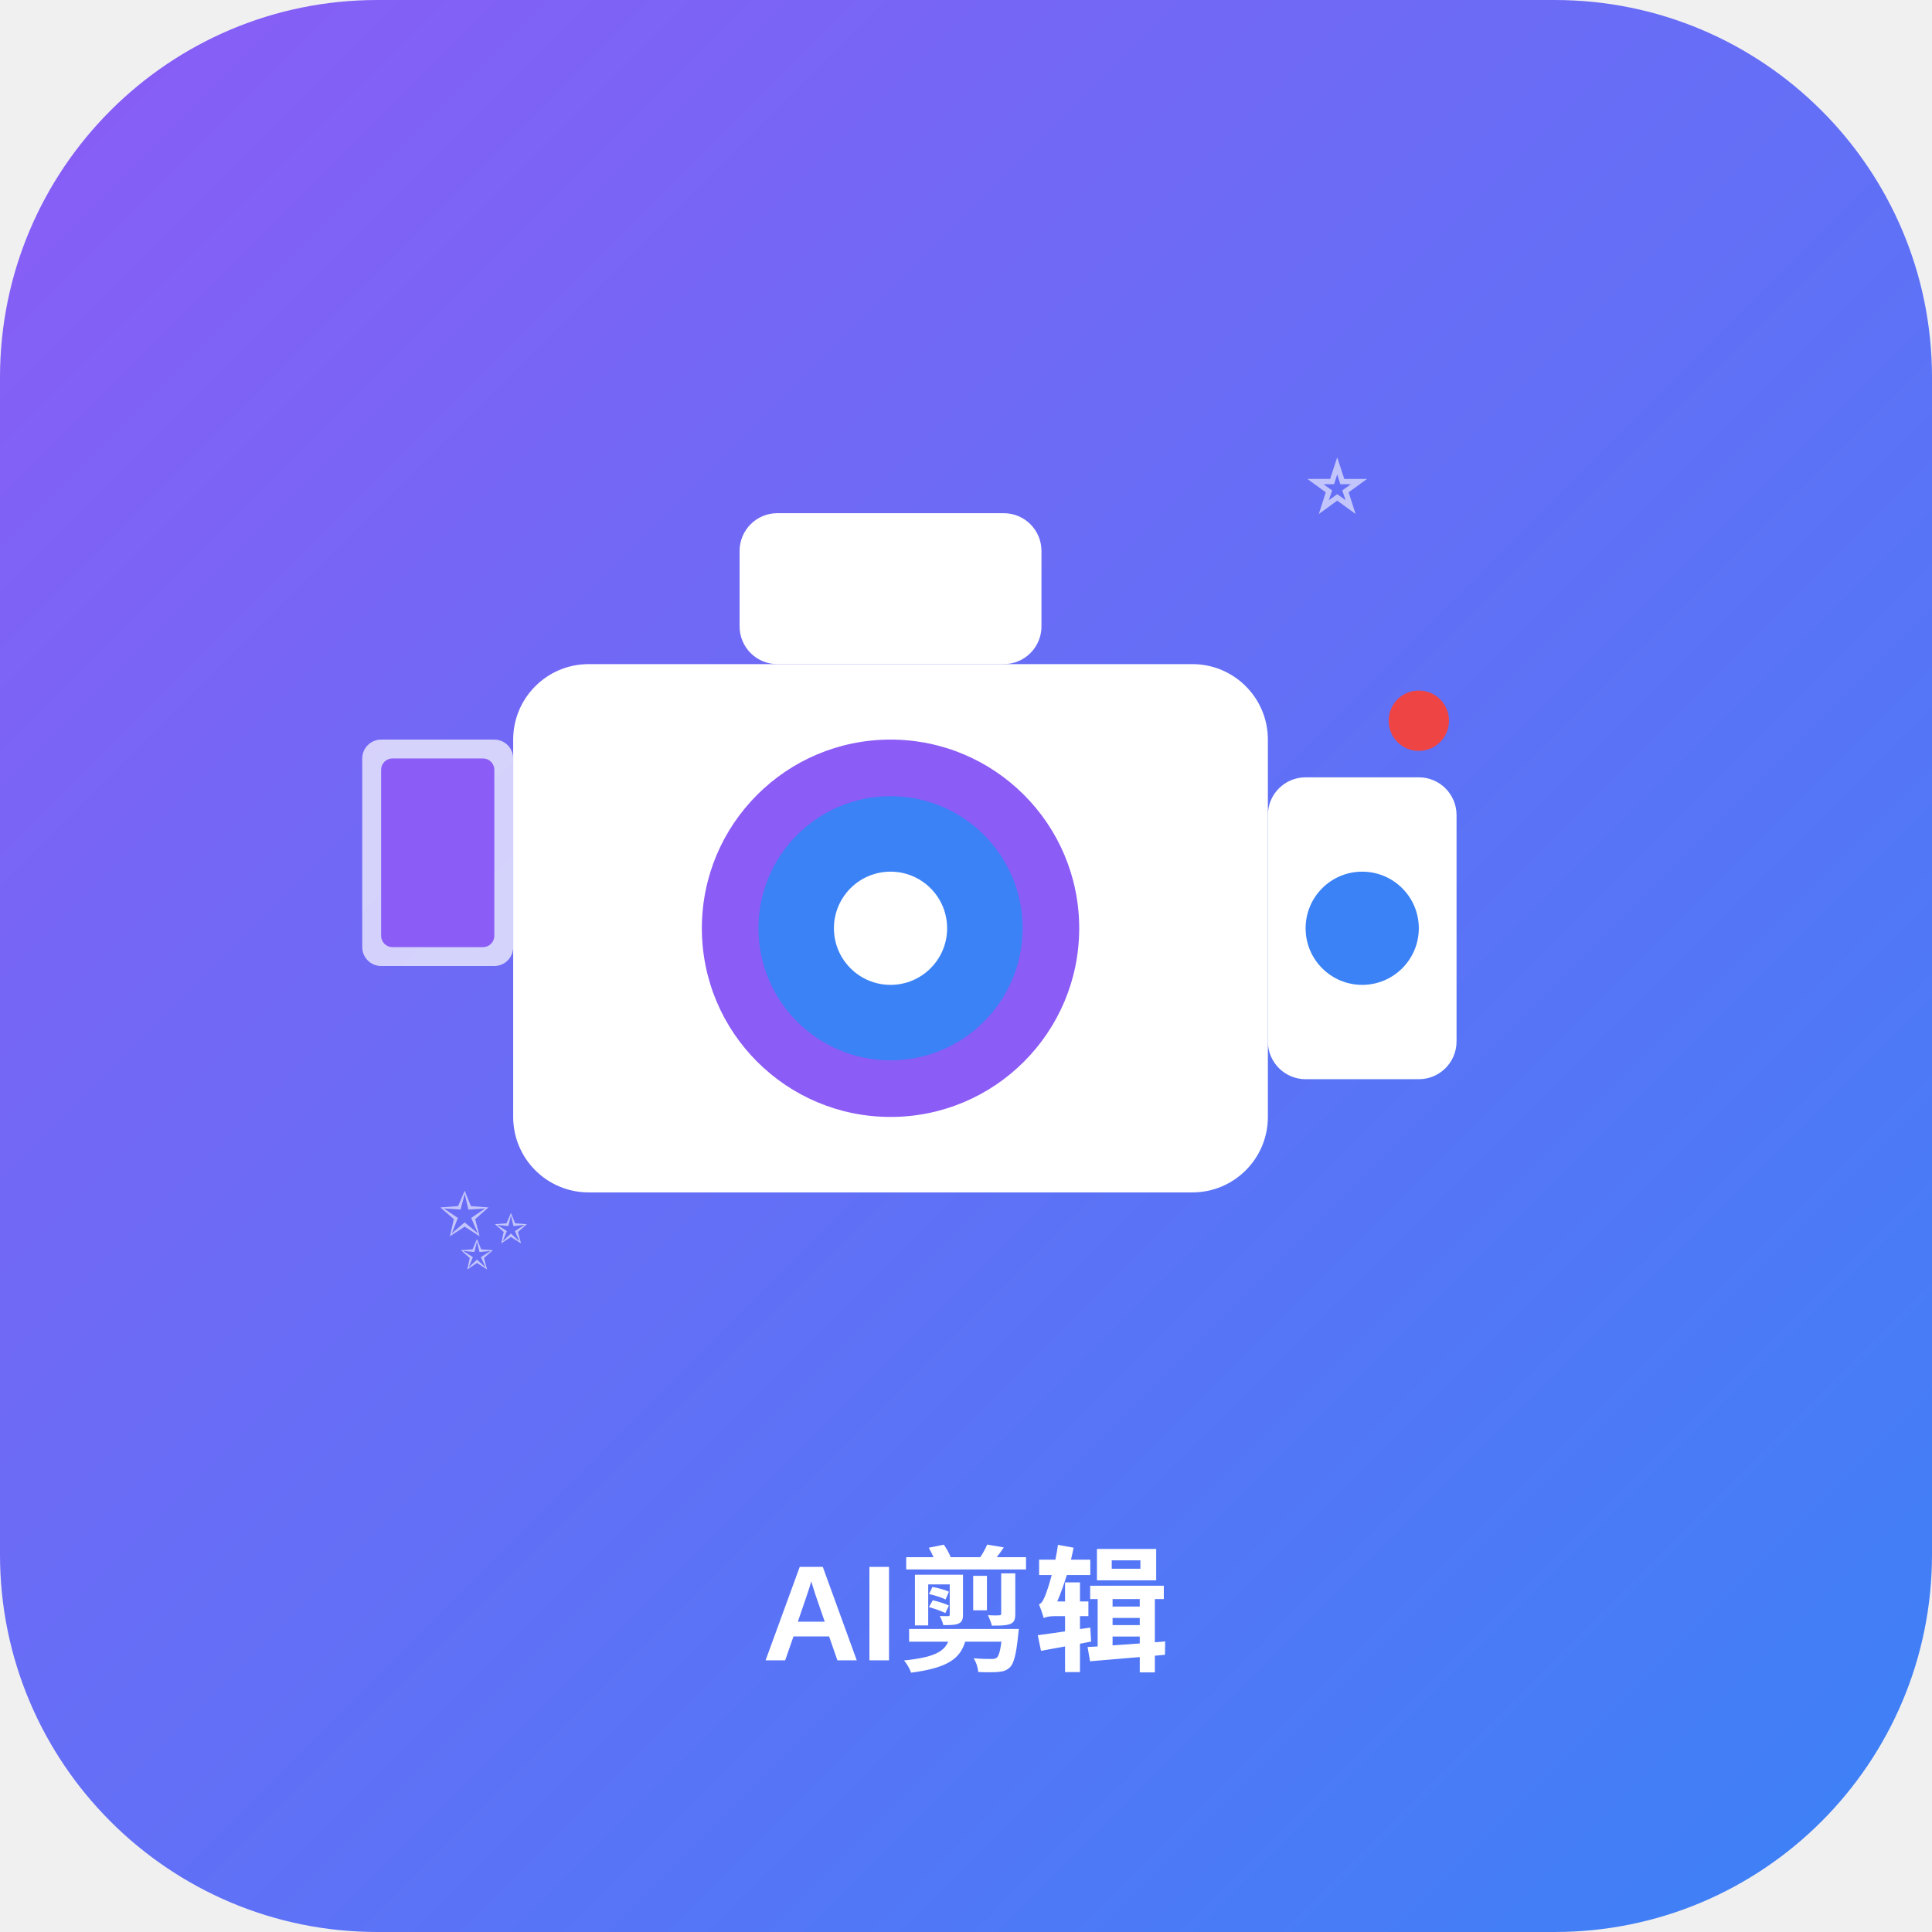
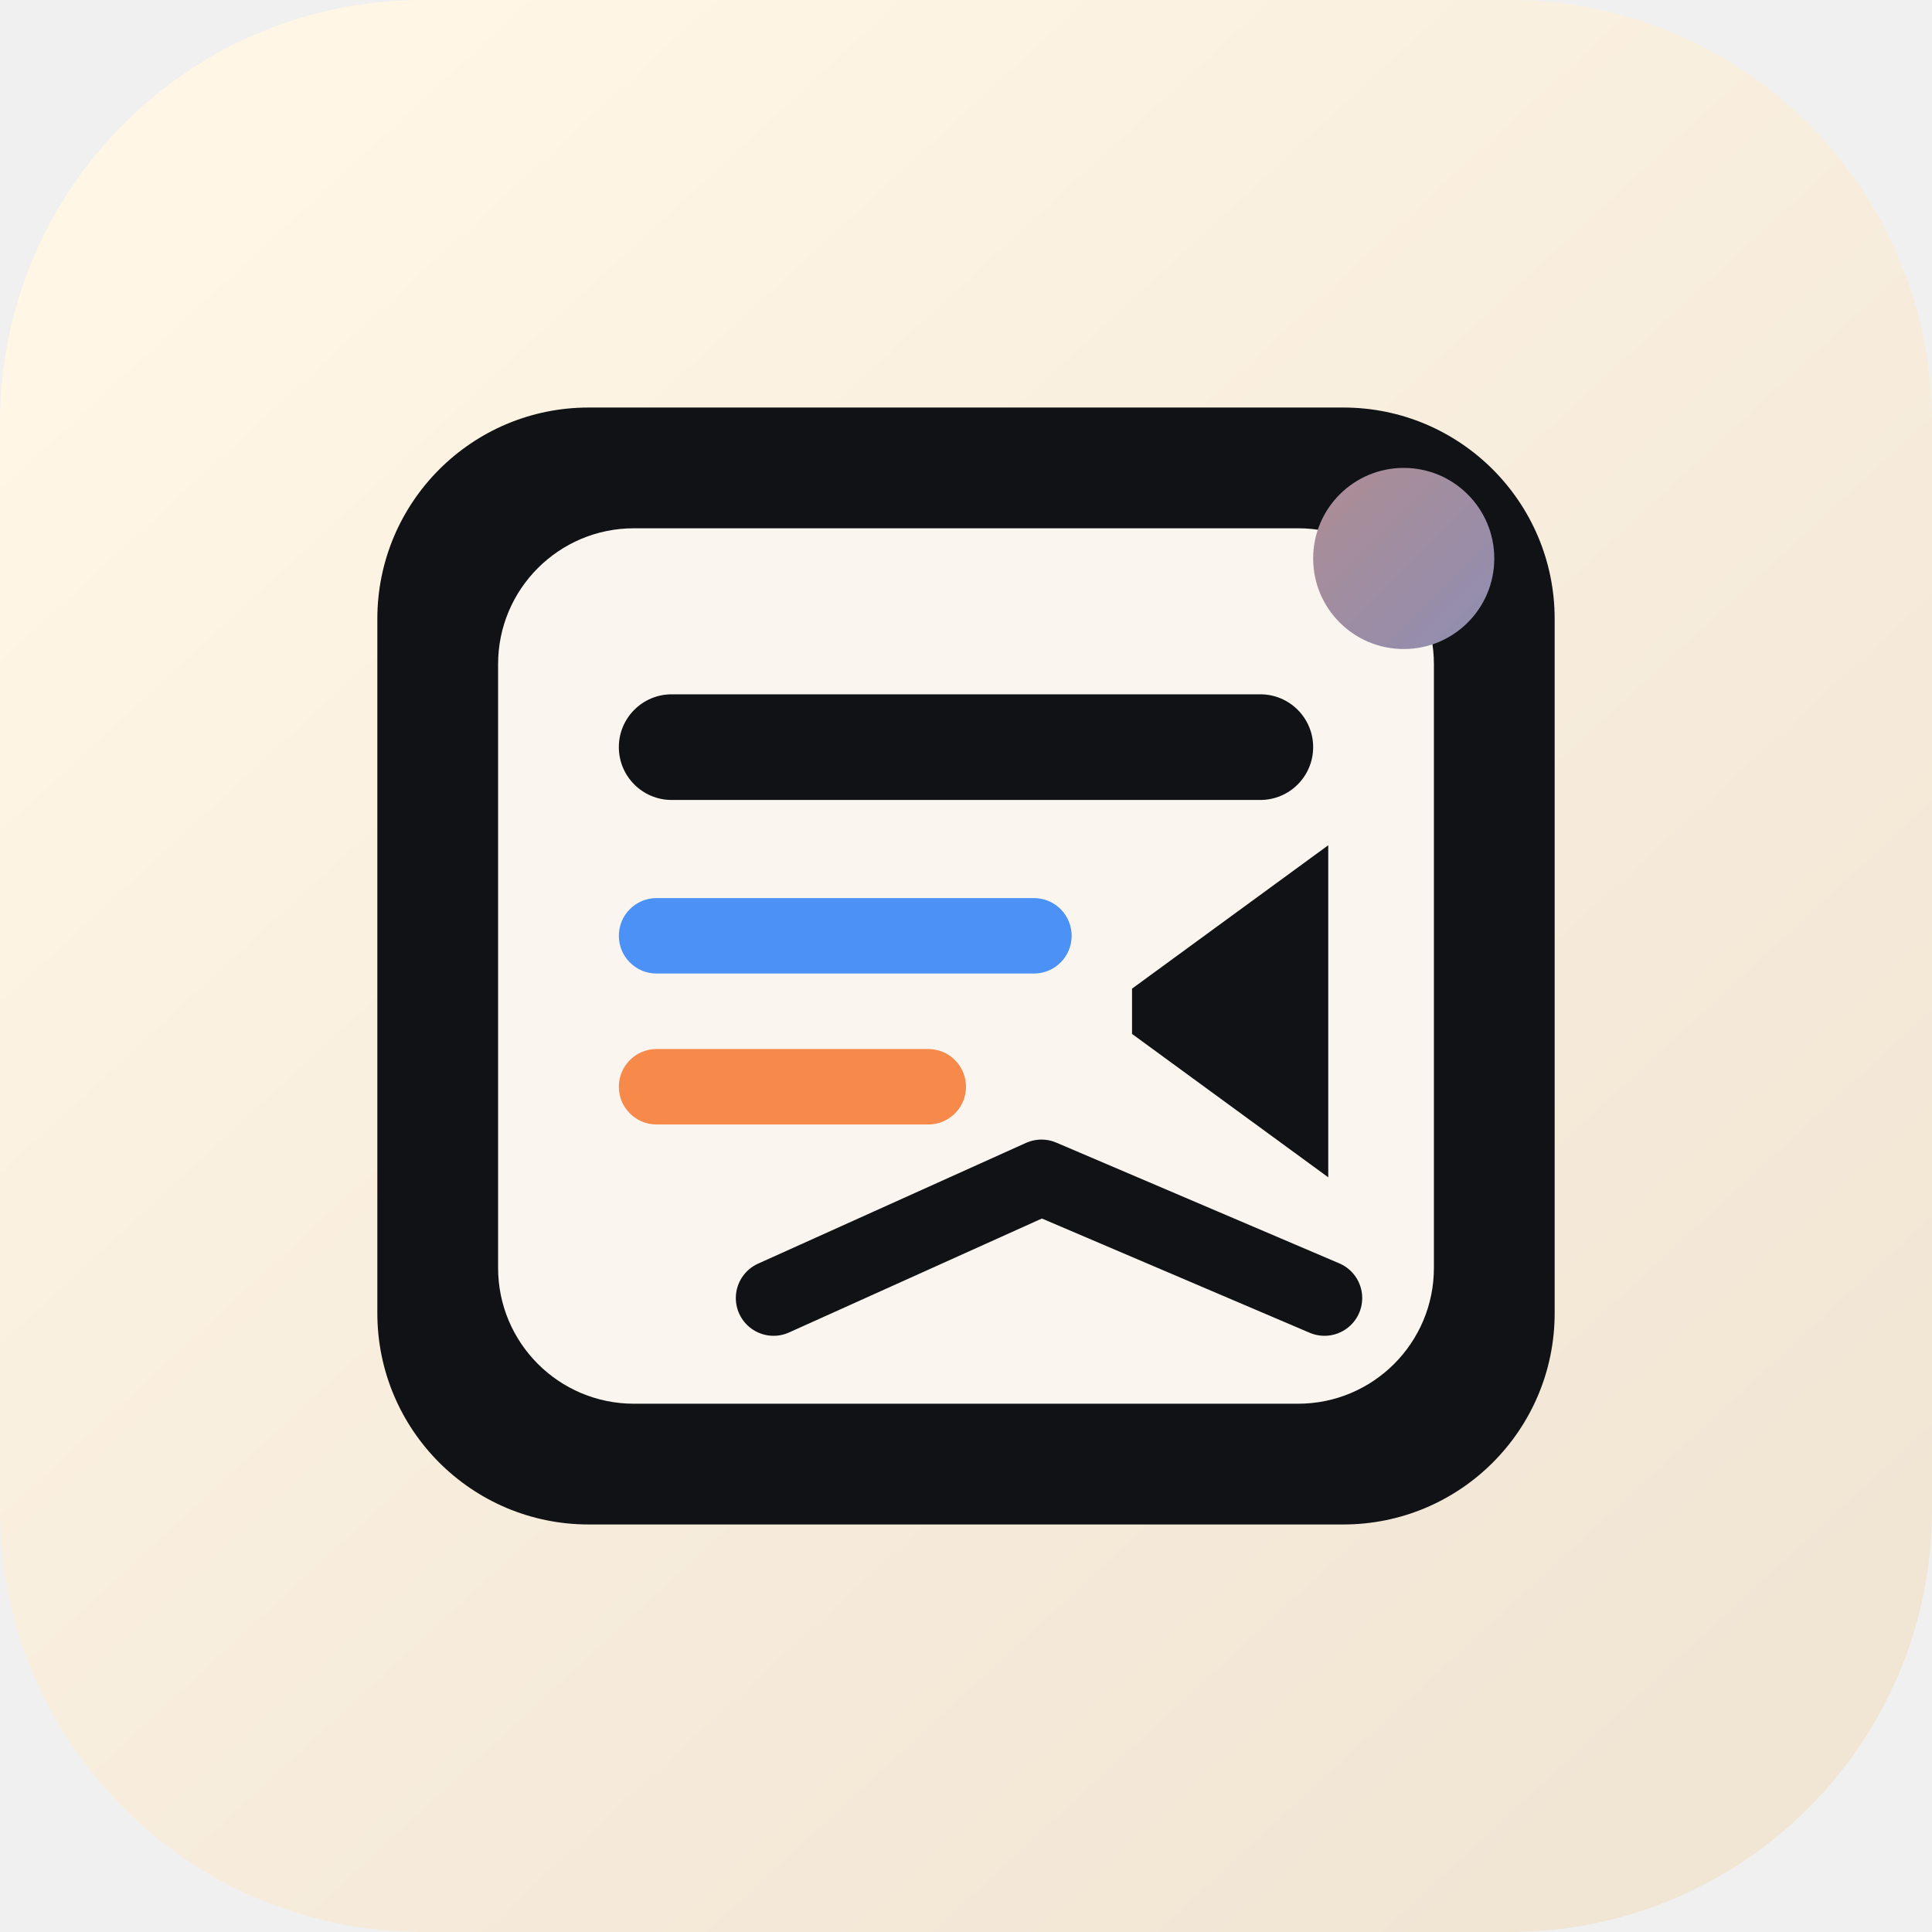
- <svg xmlns="http://www.w3.org/2000/svg" width="512" height="512" viewBox="0 0 512 512">
+ <svg xmlns="http://www.w3.org/2000/svg" width="512" height="512" viewBox="0 0 512 512" fill="none">
  <defs>
-     <linearGradient id="grad1" x1="0%" y1="0%" x2="100%" y2="100%">
-       <stop offset="0%" style="stop-color:#8B5CF6;stop-opacity:1" />
-       <stop offset="100%" style="stop-color:#3B82F6;stop-opacity:1" />
+     <linearGradient id="bg" x1="64" y1="48" x2="448" y2="464" gradientUnits="userSpaceOnUse">
+       <stop stop-color="#FFF6E5" />
+       <stop offset="1" stop-color="#F1E5D4" />
+     </linearGradient>
+     <linearGradient id="accent" x1="124" y1="124" x2="388" y2="388" gradientUnits="userSpaceOnUse">
+       <stop stop-color="#F7894A" />
+       <stop offset="1" stop-color="#4B91F6" />
    </linearGradient>
  </defs>
-   <rect width="512" height="512" rx="100" fill="url(#grad1)" />
-   <g transform="translate(96, 96)">
-     <rect x="40" y="80" width="200" height="140" rx="20" fill="white" />
-     <circle cx="140" cy="150" r="50" fill="#8B5CF6" />
-     <circle cx="140" cy="150" r="35" fill="#3B82F6" />
-     <circle cx="140" cy="150" r="15" fill="white" />
-     <rect x="100" y="40" width="80" height="40" rx="10" fill="white" />
-     <rect x="0" y="100" width="40" height="60" rx="5" fill="white" opacity="0.7" />
-     <rect x="5" y="105" width="30" height="50" rx="3" fill="#8B5CF6" />
-     <rect x="240" y="110" width="50" height="80" rx="10" fill="white" />
-     <circle cx="265" cy="150" r="15" fill="#3B82F6" />
-     <circle cx="280" cy="95" r="8" fill="#EF4444">
-       <animate attributeName="opacity" values="1;0.3;1" dur="1.5s" repeatCount="indefinite" />
-     </circle>
-     <text x="20" y="240" font-size="30" fill="white" opacity="0.6">✨</text>
-     <text x="250" y="40" font-size="25" fill="white" opacity="0.6">⭐</text>
-   </g>
-   <text x="256" y="440" font-family="Arial, sans-serif" font-size="36" font-weight="bold" fill="white" text-anchor="middle">AI剪辑</text>
+   <rect width="512" height="512" rx="112" fill="url(#bg)" />
+   <rect x="100" y="108" width="312" height="296" rx="56" fill="#111216" />
+   <rect x="132" y="140" width="248" height="232" rx="36" fill="#FAF6EF" />
+   <rect x="164" y="184" width="184" height="28" rx="14" fill="#111216" />
+   <rect x="164" y="238" width="120" height="20" rx="10" fill="#4B91F6" />
+   <rect x="164" y="278" width="92" height="20" rx="10" fill="#F7894A" />
+   <path d="M300 262L352 224V312L300 274V262Z" fill="#111216" />
+   <circle cx="372" cy="148" r="24" fill="url(#accent)" />
+   <path d="M205 344L276 312L351 344" stroke="#111216" stroke-width="20" stroke-linecap="round" stroke-linejoin="round" />
</svg>
